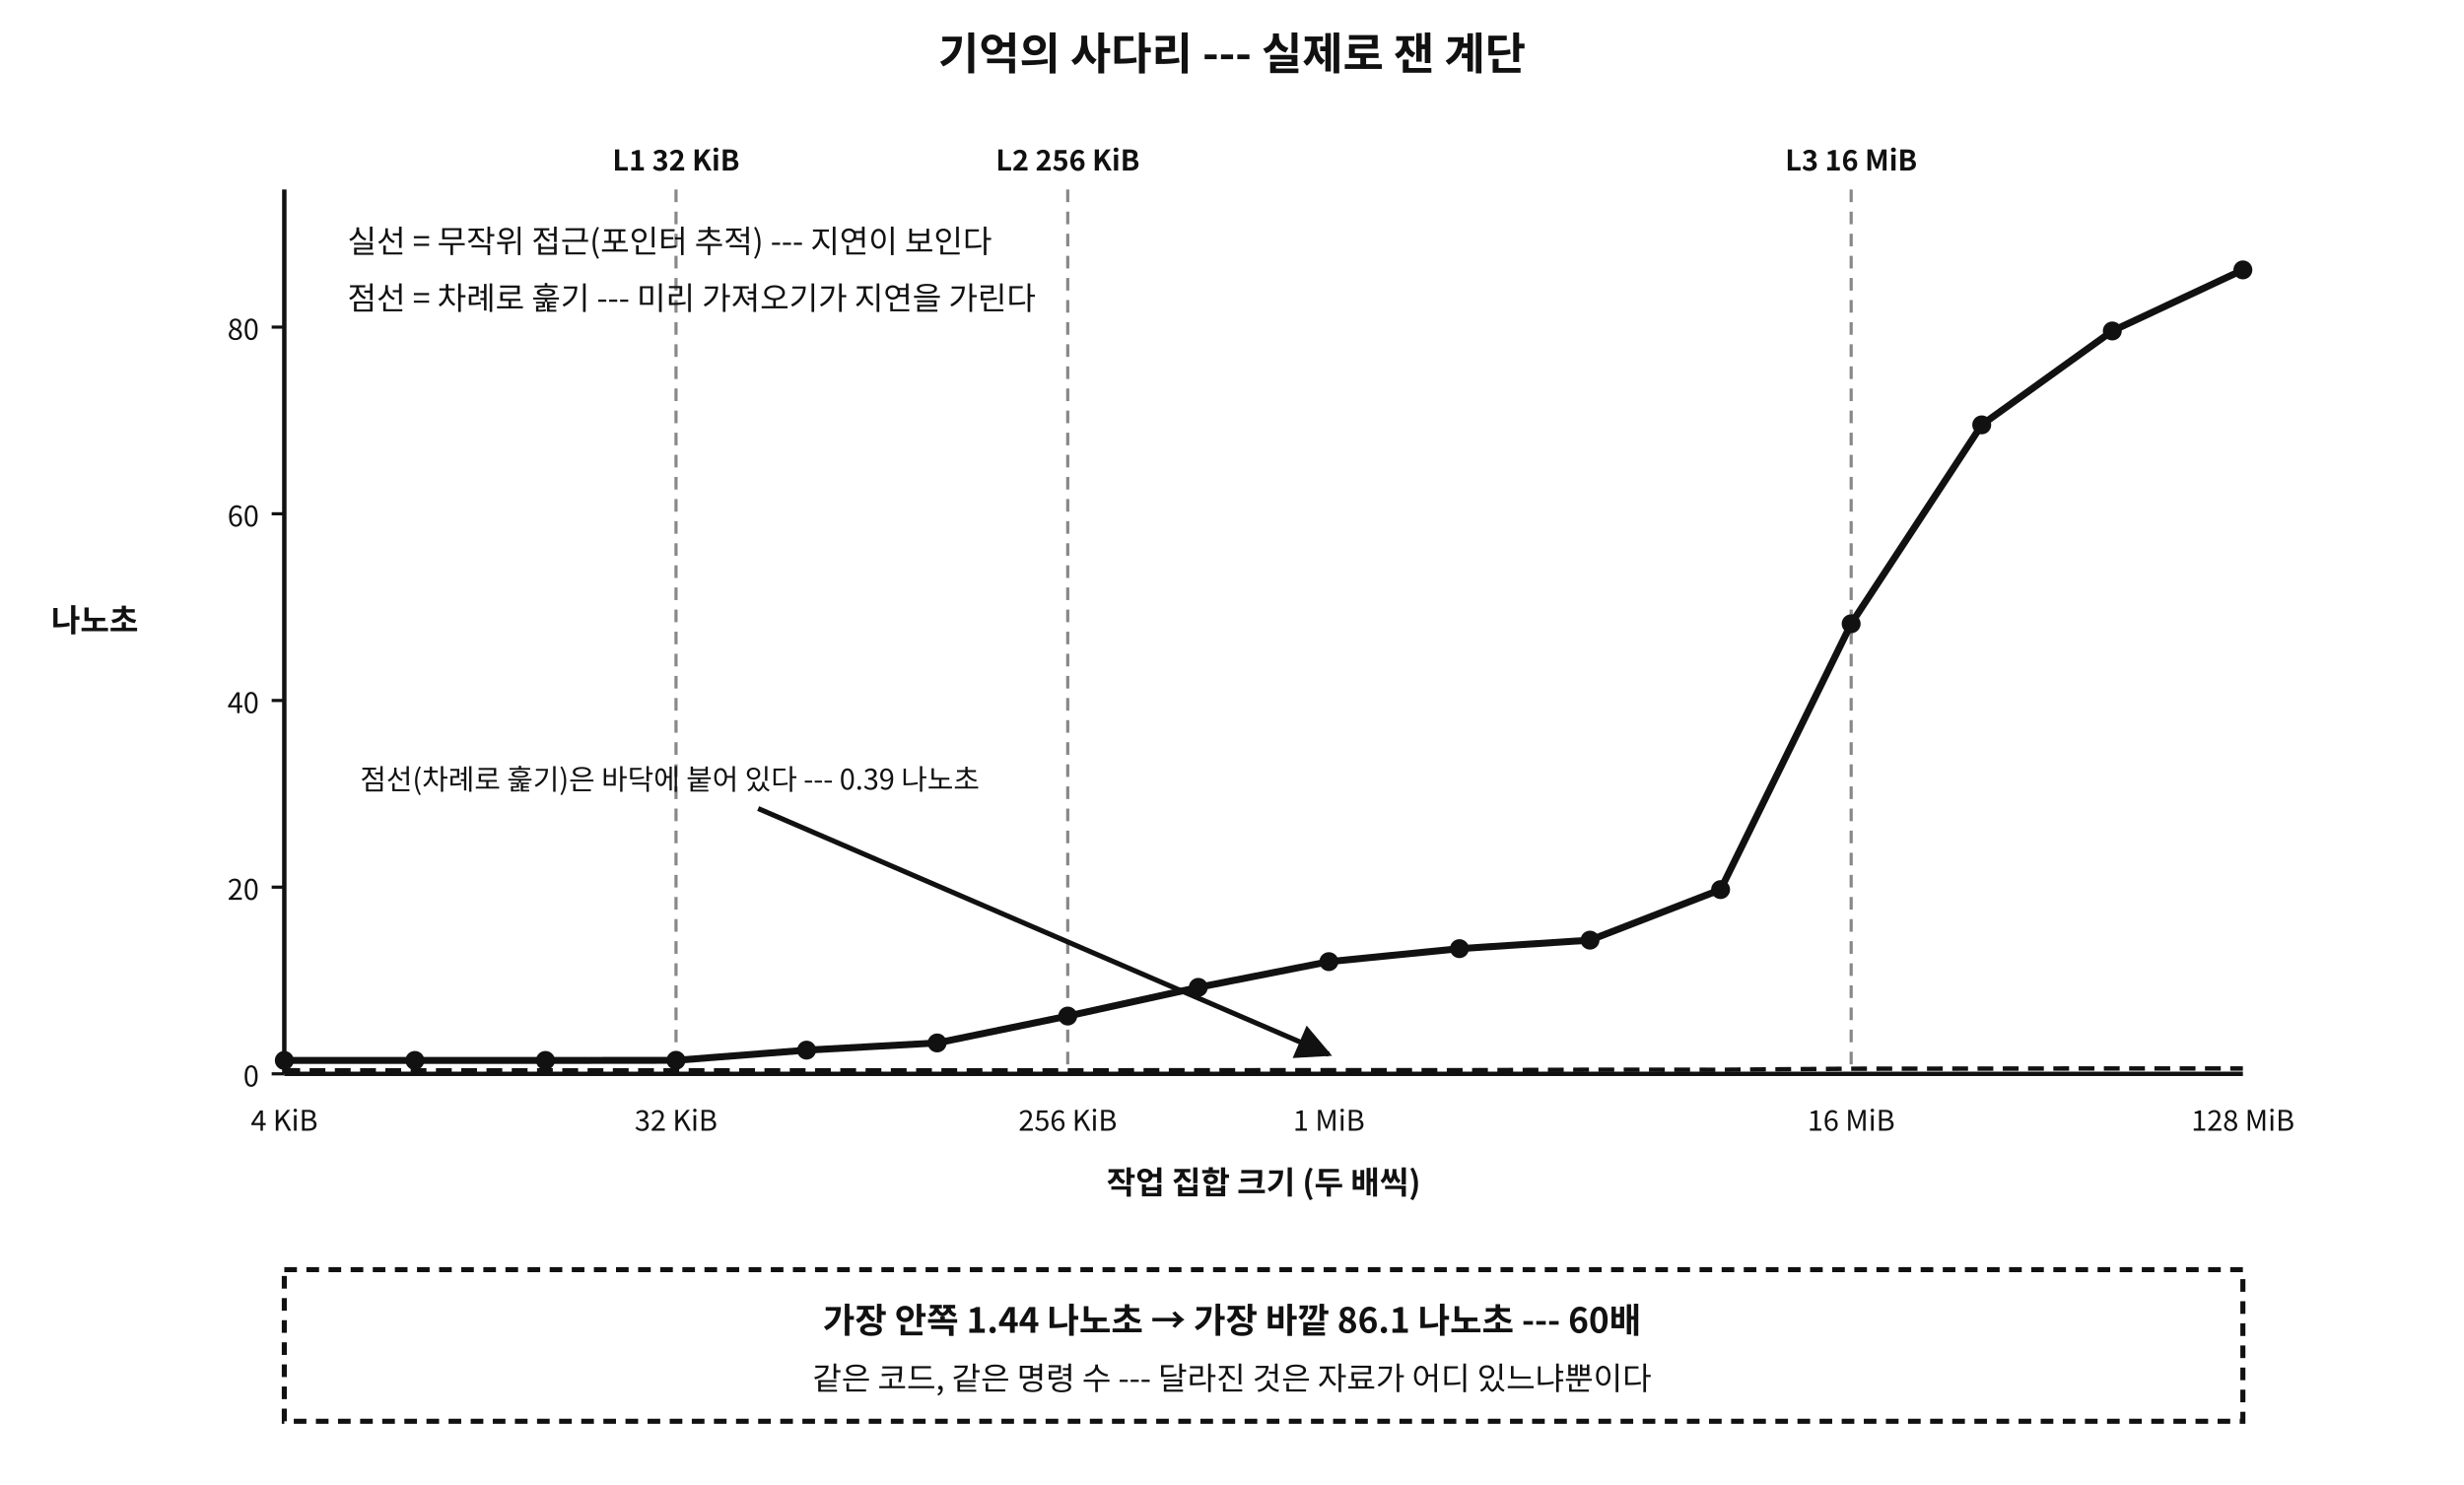
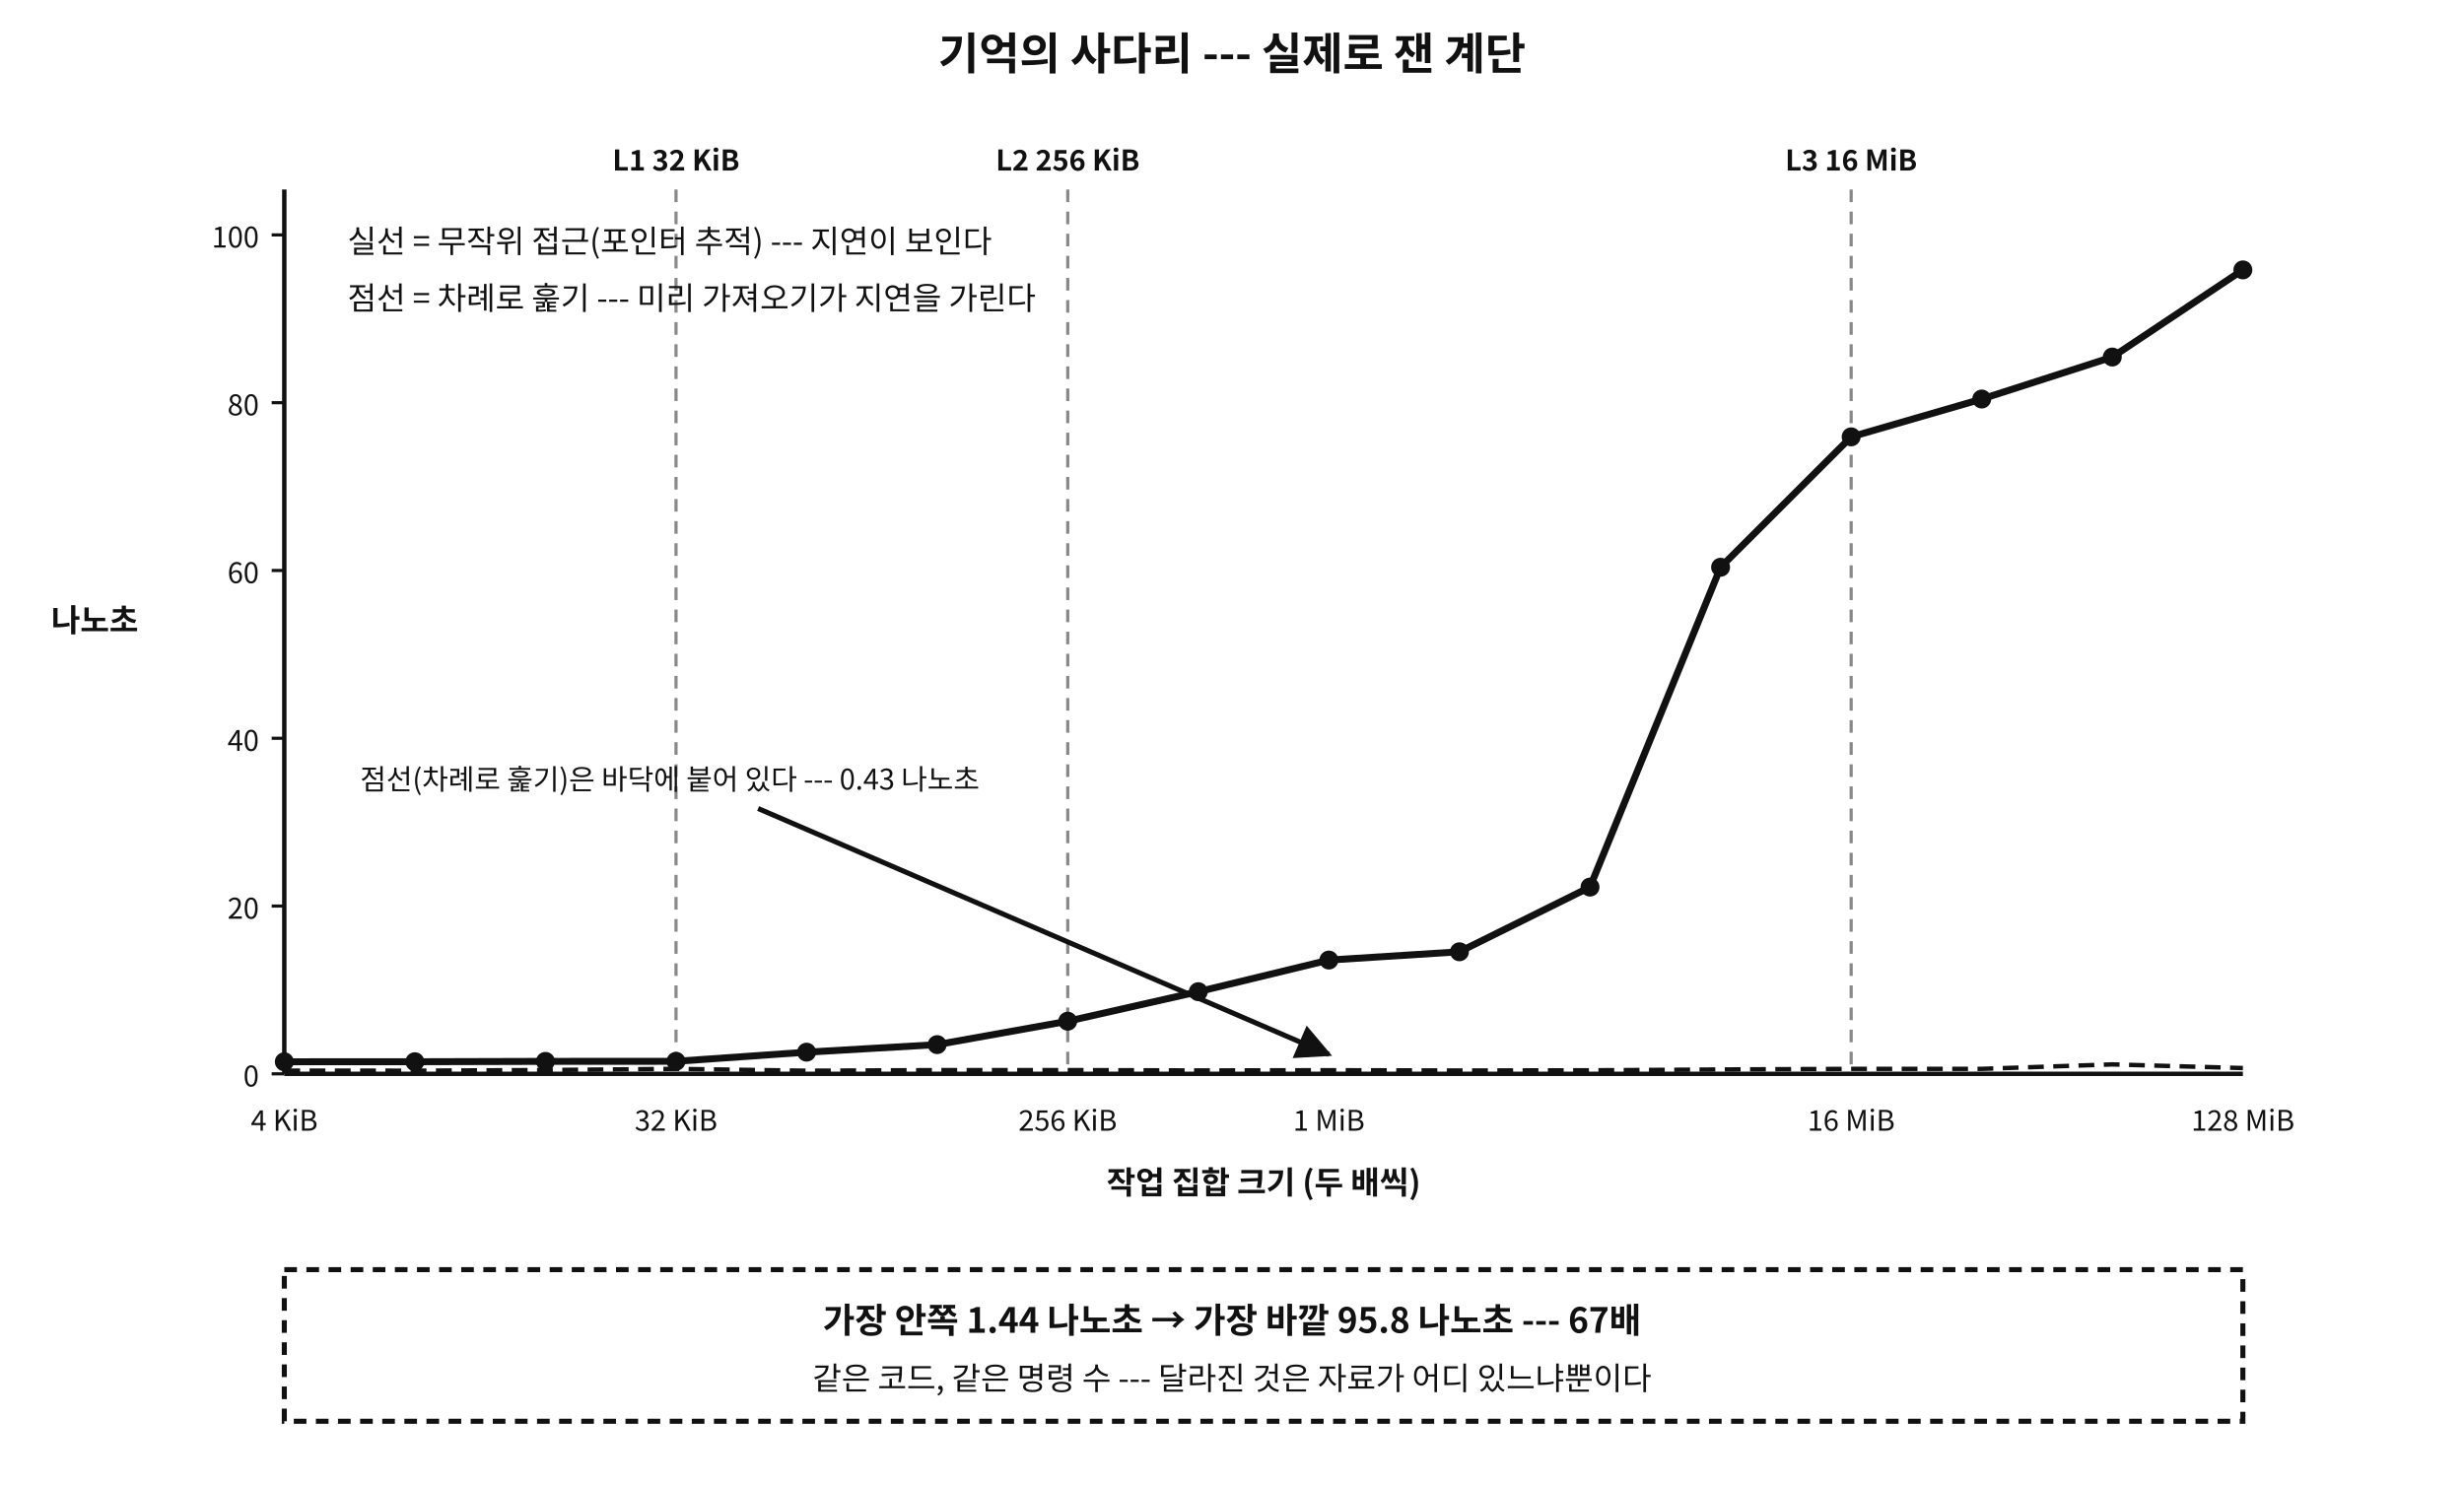
<svg xmlns="http://www.w3.org/2000/svg" viewBox="0 0 780 470" width="780" height="470" font-family="Noto Sans CJK KR, Noto Sans, sans-serif">
  <rect width="780" height="470" fill="none" />
  <defs>
    <marker id="a" viewBox="0 0 10 10" refX="9" refY="5" markerWidth="7" markerHeight="7" orient="auto-start-reverse">
      <path d="M0,0 L10,5 L0,10 z" fill="#111" />
    </marker>
    <pattern id="hatch" width="6" height="6" patternUnits="userSpaceOnUse" patternTransform="rotate(45)">
      <line x1="0" y1="0" x2="0" y2="6" stroke="#111" stroke-width="1" opacity="0.35" />
    </pattern>
  </defs>
  <text x="390.0" y="22" font-size="14" font-weight="bold" text-anchor="middle" fill="#111">기억의 사다리 --- 실제로 잰 계단</text>
  <line x1="90" y1="340" x2="710" y2="340" stroke="#111" stroke-width="1.4" />
  <line x1="90" y1="60" x2="90" y2="340" stroke="#111" stroke-width="1.4" />
  <line x1="86" y1="340.0" x2="90" y2="340.0" stroke="#111" stroke-width="1" />
  <text x="82" y="344.0" font-size="9" font-weight="normal" text-anchor="end" fill="#111">0</text>
-   <line x1="86" y1="280.893" x2="90" y2="280.893" stroke="#111" stroke-width="1" />
-   <text x="82" y="284.893" font-size="9" font-weight="normal" text-anchor="end" fill="#111">20</text>
-   <line x1="86" y1="221.785" x2="90" y2="221.785" stroke="#111" stroke-width="1" />
-   <text x="82" y="225.785" font-size="9" font-weight="normal" text-anchor="end" fill="#111">40</text>
-   <line x1="86" y1="162.678" x2="90" y2="162.678" stroke="#111" stroke-width="1" />
-   <text x="82" y="166.678" font-size="9" font-weight="normal" text-anchor="end" fill="#111">60</text>
-   <line x1="86" y1="103.571" x2="90" y2="103.571" stroke="#111" stroke-width="1" />
-   <text x="82" y="107.571" font-size="9" font-weight="normal" text-anchor="end" fill="#111">80</text>
+   <line x1="86" y1="286.876" x2="90" y2="286.876" stroke="#111" stroke-width="1" />
+   <text x="82" y="290.876" font-size="9" font-weight="normal" text-anchor="end" fill="#111">20</text>
+   <line x1="86" y1="233.751" x2="90" y2="233.751" stroke="#111" stroke-width="1" />
+   <text x="82" y="237.751" font-size="9" font-weight="normal" text-anchor="end" fill="#111">40</text>
+   <line x1="86" y1="180.627" x2="90" y2="180.627" stroke="#111" stroke-width="1" />
+   <text x="82" y="184.627" font-size="9" font-weight="normal" text-anchor="end" fill="#111">60</text>
+   <line x1="86" y1="127.502" x2="90" y2="127.502" stroke="#111" stroke-width="1" />
+   <text x="82" y="131.502" font-size="9" font-weight="normal" text-anchor="end" fill="#111">80</text>
+   <line x1="86" y1="74.378" x2="90" y2="74.378" stroke="#111" stroke-width="1" />
+   <text x="82" y="78.378" font-size="9" font-weight="normal" text-anchor="end" fill="#111">100</text>
  <text x="30" y="200.0" font-size="10" font-weight="bold" text-anchor="middle" fill="#111">나노초</text>
  <text x="400.0" y="378" font-size="10" font-weight="bold" text-anchor="middle" fill="#111">작업 집합 크기 (두 배씩)</text>
  <line x1="214.0" y1="60" x2="214.0" y2="340" stroke="#888" stroke-width="1" stroke-dasharray="4 3" />
  <text x="214.0" y="54" font-size="9" font-weight="bold" text-anchor="middle" fill="#111">L1 32 KiB</text>
  <line x1="338.0" y1="60" x2="338.0" y2="340" stroke="#888" stroke-width="1" stroke-dasharray="4 3" />
  <text x="338.0" y="54" font-size="9" font-weight="bold" text-anchor="middle" fill="#111">L2 256 KiB</text>
  <line x1="586.0" y1="60" x2="586.0" y2="340" stroke="#888" stroke-width="1" stroke-dasharray="4 3" />
  <text x="586.0" y="54" font-size="9" font-weight="bold" text-anchor="middle" fill="#111">L3 16 MiB</text>
-   <polyline points="90.0,335.759 131.333,335.762 172.667,335.759 214.0,335.718 255.333,332.496 296.667,330.218 338.0,321.706 379.333,312.622 420.667,304.477 462.0,300.363 503.333,297.67 544.667,281.664 586.0,197.501 627.333,134.522 668.667,104.794 710.0,85.455" fill="none" stroke="#111" stroke-width="2.2" />
-   <circle cx="90.0" cy="335.759" r="3" fill="#111" />
-   <circle cx="131.333" cy="335.762" r="3" fill="#111" />
-   <circle cx="172.667" cy="335.759" r="3" fill="#111" />
-   <circle cx="214.0" cy="335.718" r="3" fill="#111" />
-   <circle cx="255.333" cy="332.496" r="3" fill="#111" />
-   <circle cx="296.667" cy="330.218" r="3" fill="#111" />
-   <circle cx="338.0" cy="321.706" r="3" fill="#111" />
-   <circle cx="379.333" cy="312.622" r="3" fill="#111" />
-   <circle cx="420.667" cy="304.477" r="3" fill="#111" />
-   <circle cx="462.0" cy="300.363" r="3" fill="#111" />
-   <circle cx="503.333" cy="297.67" r="3" fill="#111" />
-   <circle cx="544.667" cy="281.664" r="3" fill="#111" />
-   <circle cx="586.0" cy="197.501" r="3" fill="#111" />
-   <circle cx="627.333" cy="134.522" r="3" fill="#111" />
-   <circle cx="668.667" cy="104.794" r="3" fill="#111" />
+   <polyline points="90.0,336.18 131.333,336.17 172.667,336.058 214.0,336.032 255.333,333.139 296.667,330.751 338.0,323.338 379.333,313.99 420.667,303.976 462.0,301.355 503.333,280.87 544.667,179.604 586.0,138.319 627.333,126.342 668.667,113.047 710.0,85.455" fill="none" stroke="#111" stroke-width="2.2" />
+   <circle cx="90.0" cy="336.18" r="3" fill="#111" />
+   <circle cx="131.333" cy="336.17" r="3" fill="#111" />
+   <circle cx="172.667" cy="336.058" r="3" fill="#111" />
+   <circle cx="214.0" cy="336.032" r="3" fill="#111" />
+   <circle cx="255.333" cy="333.139" r="3" fill="#111" />
+   <circle cx="296.667" cy="330.751" r="3" fill="#111" />
+   <circle cx="338.0" cy="323.338" r="3" fill="#111" />
+   <circle cx="379.333" cy="313.99" r="3" fill="#111" />
+   <circle cx="420.667" cy="303.976" r="3" fill="#111" />
+   <circle cx="462.0" cy="301.355" r="3" fill="#111" />
+   <circle cx="503.333" cy="280.87" r="3" fill="#111" />
+   <circle cx="544.667" cy="179.604" r="3" fill="#111" />
+   <circle cx="586.0" cy="138.319" r="3" fill="#111" />
+   <circle cx="627.333" cy="126.342" r="3" fill="#111" />
+   <circle cx="668.667" cy="113.047" r="3" fill="#111" />
  <circle cx="710.0" cy="85.455" r="3" fill="#111" />
-   <polyline points="90.0,338.874 131.333,338.904 172.667,338.907 214.0,338.912 255.333,338.907 296.667,338.907 338.0,338.889 379.333,338.862 420.667,338.847 462.0,338.853 503.333,338.697 544.667,338.711 586.0,338.38 627.333,338.345 668.667,338.295 710.0,338.31" fill="none" stroke="#111" stroke-width="1.4" stroke-dasharray="5 3" />
-   <text x="114" y="250.0" font-size="9" font-weight="normal" text-anchor="start" fill="#111">점선(차례로 훑기)은 바닥에 붙어 있다 --- 0.39 나노초</text>
-   <line x1="240" y1="256.0" x2="420.667" y2="333.847" stroke="#111" stroke-width="1.6" marker-end="url(#a)" />
+   <polyline points="90.0,338.988 131.333,339.004 172.667,338.797 214.0,338.428 255.333,339.015 296.667,338.831 338.0,338.815 379.333,338.935 420.667,338.86 462.0,338.953 503.333,338.884 544.667,338.624 586.0,338.428 627.333,338.422 668.667,337.014 710.0,338.173" fill="none" stroke="#111" stroke-width="1.4" stroke-dasharray="5 3" />
+   <text x="114" y="250.0" font-size="9" font-weight="normal" text-anchor="start" fill="#111">점선(차례로 훑기)은 바닥에 붙어 있다 --- 0.43 나노초</text>
+   <line x1="240" y1="256.0" x2="420.667" y2="333.86" stroke="#111" stroke-width="1.6" marker-end="url(#a)" />
  <text x="90.0" y="358" font-size="9" font-weight="normal" text-anchor="middle" fill="#111">4 KiB</text>
  <text x="214.0" y="358" font-size="9" font-weight="normal" text-anchor="middle" fill="#111">32 KiB</text>
  <text x="338.0" y="358" font-size="9" font-weight="normal" text-anchor="middle" fill="#111">256 KiB</text>
  <text x="420.667" y="358" font-size="9" font-weight="normal" text-anchor="middle" fill="#111">1 MiB</text>
  <text x="586.0" y="358" font-size="9" font-weight="normal" text-anchor="middle" fill="#111">16 MiB</text>
  <text x="710.0" y="358" font-size="9" font-weight="normal" text-anchor="middle" fill="#111">128 MiB</text>
  <text x="110" y="80" font-size="10" font-weight="normal" text-anchor="start" fill="#111">실선 = 무작위 접근(포인터 추적) --- 지연이 보인다</text>
  <text x="110" y="98" font-size="10" font-weight="normal" text-anchor="start" fill="#111">점선 = 차례로 훑기 --- 미리 가져오기가 지연을 가린다</text>
  <rect x="90" y="402" width="620" height="48" fill="none" stroke="#111" stroke-width="1.6" stroke-dasharray="4 3" />
-   <text x="390.0" y="422" font-size="11" font-weight="bold" text-anchor="middle" fill="#111">가장 안쪽 1.44 나노초 → 가장 바깥 86.1 나노초 --- 60배</text>
+   <text x="390.0" y="422" font-size="11" font-weight="bold" text-anchor="middle" fill="#111">가장 안쪽 1.44 나노초 → 가장 바깥 95.8 나노초 --- 67배</text>
  <text x="390.0" y="440" font-size="10" font-weight="normal" text-anchor="middle" fill="#111">같은 코드, 같은 명령 수 --- 달라진 것은 자료가 어디 있느냐뿐이다</text>
</svg>
